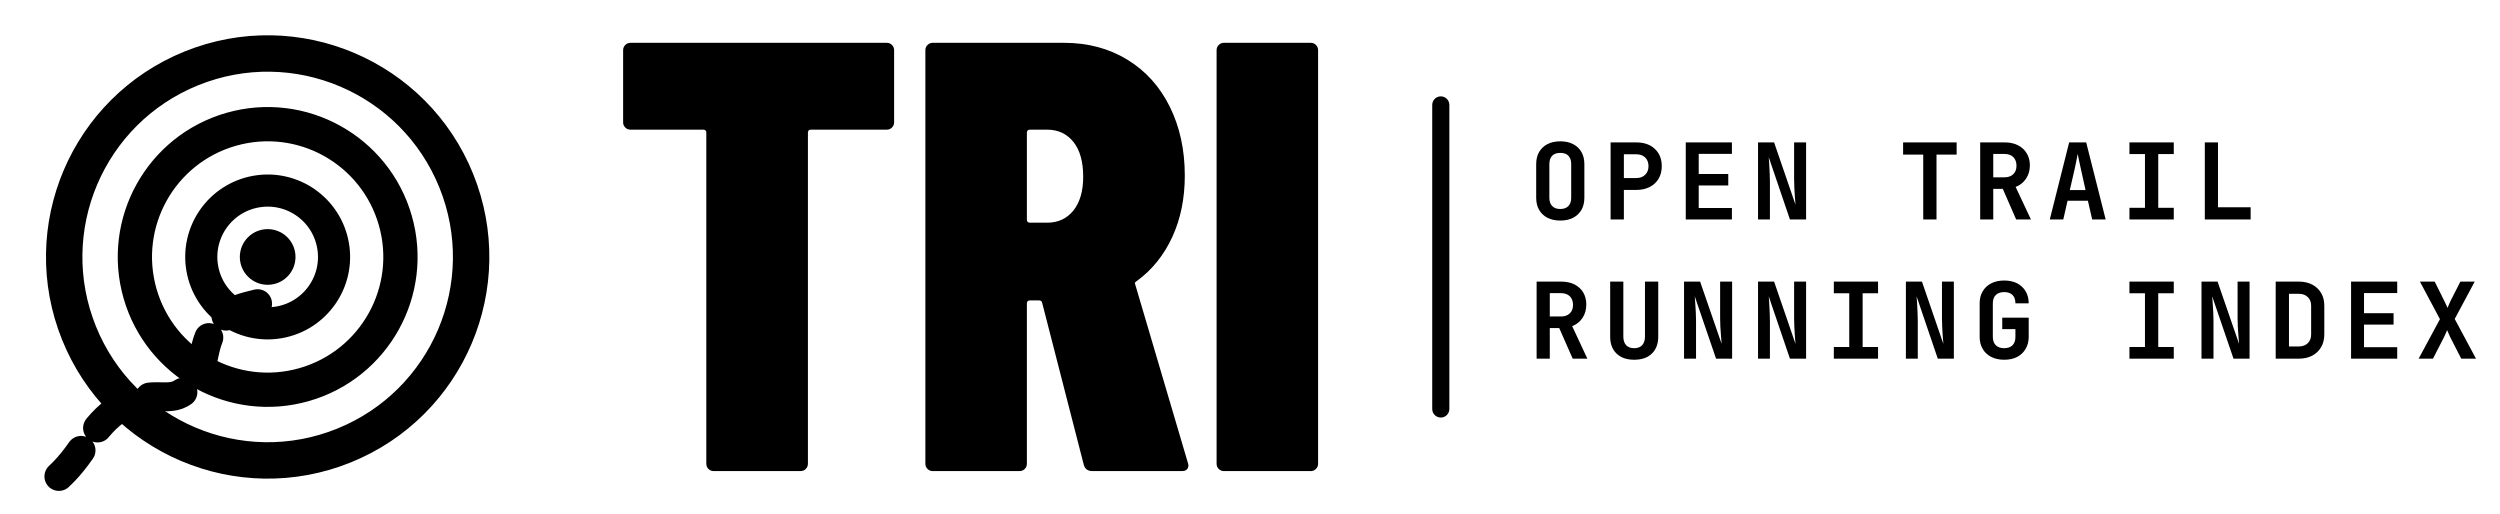
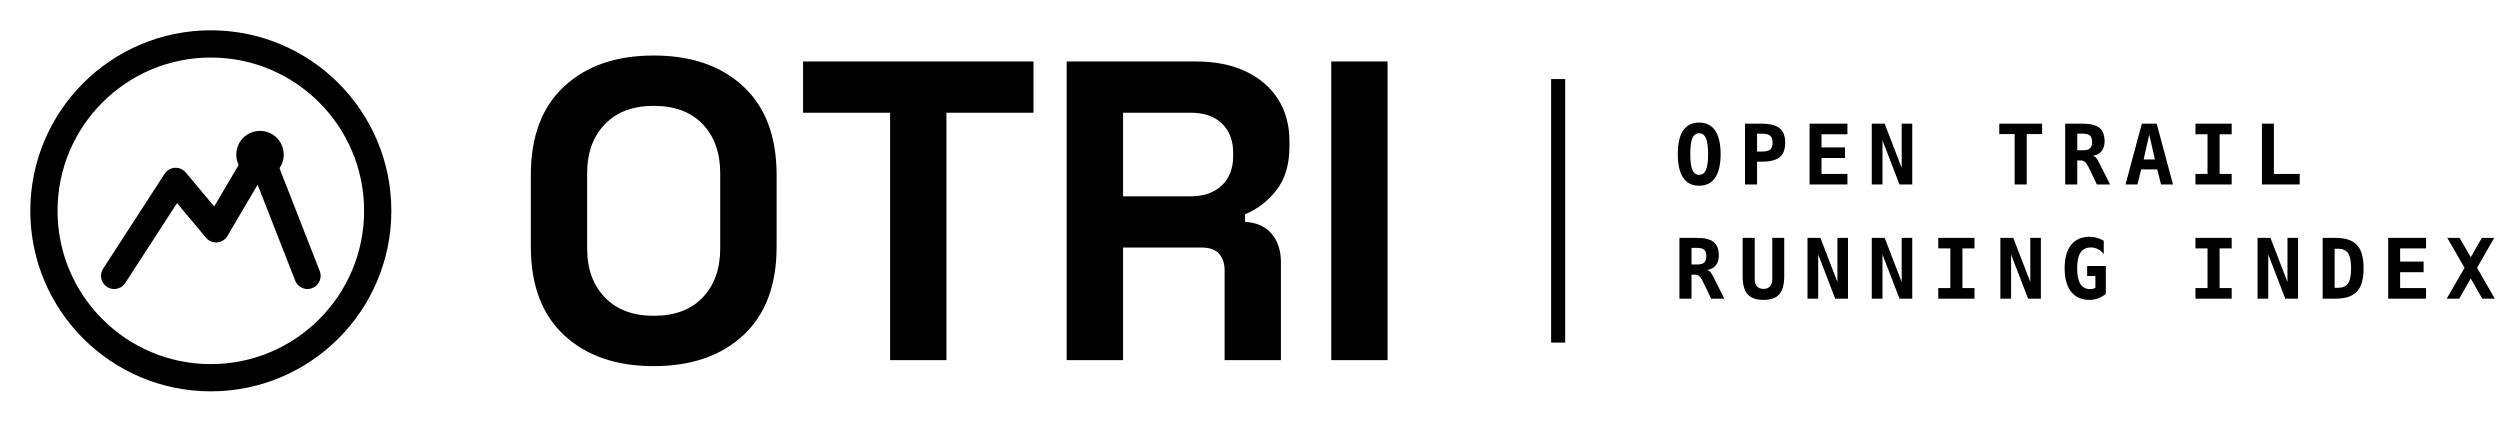
- <svg xmlns="http://www.w3.org/2000/svg" viewBox="0 0 233.5 48" width="233.5" height="48" role="img" aria-label="OTRI — Open Trail Running Index">
-   <g transform="translate(1 0)">
-     <g transform="translate(0 0) scale(1)">
-       <circle cx="24" cy="24" r="19" fill="none" stroke="#000000" stroke-width="3.4" pathLength="360" stroke-dasharray="314 46" transform="rotate(158 24 24)" stroke-linecap="round" />
-       <circle cx="24" cy="24" r="12.4" fill="none" stroke="#000000" stroke-width="3.2" pathLength="360" stroke-dasharray="312 48" transform="rotate(164 24 24)" stroke-linecap="round" />
-       <circle cx="24" cy="24" r="6.2" fill="none" stroke="#000000" stroke-width="3" pathLength="360" stroke-dasharray="300 60" transform="rotate(170 24 24)" stroke-linecap="round" />
-       <path d="M4.5 44.5c2.6-2.4 3.2-5.2 6.4-6.8 3-1.5 4.1 0.4 6-1.8 1.7-2 0.6-4.4 3.1-6.3 1.6-1.2 3-1 4-1.6" fill="none" stroke="#000000" stroke-width="2.7" stroke-linecap="round" stroke-linejoin="round" stroke-dasharray="3.2 2.6" />
-       <circle cx="24" cy="24" r="2.6" fill="#000000" />
-     </g>
-     <path transform="translate(56 0)" d="M26.51 4.69V11.43Q26.51 11.71 26.31 11.91Q26.11 12.11 25.83 12.11H18.74Q18.46 12.11 18.46 12.4V43.31Q18.46 43.6 18.26 43.8Q18.06 44 17.77 44H9.66Q9.37 44 9.17 43.8Q8.97 43.6 8.97 43.31V12.4Q8.97 12.11 8.69 12.11H1.89Q1.6 12.11 1.4 11.91Q1.2 11.71 1.2 11.43V4.69Q1.2 4.4 1.4 4.2Q1.6 4 1.89 4H25.83Q26.11 4 26.31 4.2Q26.51 4.4 26.51 4.69ZM44.23 43.43 40.34 28.29Q40.29 28.06 40.06 28.06H39.2Q38.91 28.06 38.91 28.34V43.31Q38.91 43.6 38.71 43.8Q38.51 44 38.23 44H30.11Q29.83 44 29.63 43.8Q29.43 43.6 29.43 43.31V4.69Q29.43 4.4 29.63 4.2Q29.83 4 30.11 4H42.4Q45.71 4 48.29 5.57Q50.86 7.14 52.26 9.97Q53.66 12.8 53.66 16.4Q53.66 19.6 52.49 22.14Q51.31 24.69 49.2 26.23Q49.09 26.29 49.03 26.37Q48.97 26.46 49.03 26.57L53.94 43.2L54 43.43Q54 44 53.37 44H45.03Q44.4 44 44.23 43.43ZM38.91 12.4V20.51Q38.91 20.8 39.2 20.8H40.8Q42.34 20.8 43.26 19.66Q44.17 18.51 44.17 16.51Q44.17 14.4 43.26 13.26Q42.34 12.11 40.8 12.11H39.2Q38.91 12.11 38.91 12.4ZM56.63 43.31V4.69Q56.63 4.4 56.83 4.2Q57.03 4 57.31 4H65.43Q65.71 4 65.91 4.2Q66.11 4.4 66.11 4.69V43.31Q66.11 43.6 65.91 43.8Q65.71 44 65.43 44H57.31Q57.03 44 56.83 43.8Q56.63 43.6 56.63 43.31Z" fill="#000000" />
-     <rect x="132.77" y="9" width="1.6" height="30" rx=".8" fill="#000000" />
-     <g transform="translate(141.77 0)" fill="#000000">
-       <path d="M2.96 20.6Q2.27 20.6 1.76 20.34Q1.26 20.08 0.98 19.6Q0.71 19.12 0.71 18.47V15.33Q0.71 14.68 0.98 14.2Q1.26 13.72 1.76 13.46Q2.27 13.2 2.96 13.2Q3.66 13.2 4.16 13.46Q4.66 13.72 4.94 14.2Q5.21 14.68 5.21 15.33V18.47Q5.21 19.12 4.94 19.6Q4.66 20.08 4.16 20.34Q3.66 20.6 2.96 20.6ZM2.96 19.52Q3.46 19.52 3.72 19.24Q3.98 18.97 3.98 18.47V15.33Q3.98 14.82 3.72 14.55Q3.47 14.28 2.96 14.28Q2.46 14.28 2.2 14.55Q1.94 14.82 1.94 15.33V18.47Q1.94 18.97 2.2 19.24Q2.46 19.52 2.96 19.52ZM7.66 20.5V13.3H10.06Q10.78 13.3 11.32 13.57Q11.85 13.85 12.15 14.35Q12.44 14.84 12.44 15.52Q12.44 16.18 12.15 16.68Q11.85 17.19 11.32 17.46Q10.78 17.74 10.06 17.74H8.9V20.5ZM8.9 16.63H10.06Q10.58 16.63 10.89 16.32Q11.2 16.02 11.2 15.52Q11.2 15.01 10.89 14.71Q10.58 14.41 10.06 14.41H8.9ZM14.68 20.5V13.3H18.99V14.37H15.89V16.25H18.65V17.32H15.89V19.43H18.99V20.5ZM21.43 20.5V13.3H22.93L24.93 19.12Q24.91 18.8 24.87 18.37Q24.84 17.94 24.82 17.5Q24.8 17.05 24.8 16.71V13.3H25.92V20.5H24.41L22.43 14.68Q22.45 14.96 22.48 15.37Q22.5 15.77 22.52 16.2Q22.54 16.62 22.54 16.98V20.5ZM36.86 20.5V14.44H34.98V13.3H39.98V14.44H38.1V20.5ZM42.18 20.5V13.3H44.46Q45.17 13.3 45.7 13.56Q46.23 13.83 46.52 14.31Q46.82 14.79 46.82 15.44Q46.82 16.15 46.46 16.69Q46.1 17.23 45.49 17.46L46.92 20.5H45.54L44.29 17.64H43.4V20.5ZM43.4 16.56H44.46Q44.97 16.56 45.27 16.27Q45.57 15.98 45.57 15.48Q45.57 14.97 45.27 14.67Q44.97 14.38 44.46 14.38H43.4ZM48.68 20.5 50.49 13.3H52.08L53.9 20.5H52.64L52.24 18.75H50.34L49.94 20.5ZM50.55 17.75H52.02L51.59 15.81Q51.48 15.33 51.4 14.94Q51.32 14.55 51.29 14.37Q51.26 14.55 51.18 14.94Q51.11 15.33 51 15.8ZM56.12 20.5V19.41H57.57V14.39H56.12V13.3H60.26V14.39H58.81V19.41H60.26V20.5ZM63.16 20.5V13.3H64.39V19.36H67.44V20.5Z" />
-       <path d="M0.75 33.5V26.3H3.03Q3.75 26.3 4.28 26.56Q4.81 26.83 5.1 27.31Q5.39 27.79 5.39 28.44Q5.39 29.15 5.04 29.69Q4.68 30.23 4.07 30.46L5.49 33.5H4.12L2.86 30.64H1.98V33.5ZM1.98 29.56H3.03Q3.55 29.56 3.85 29.27Q4.15 28.98 4.15 28.48Q4.15 27.97 3.85 27.67Q3.55 27.38 3.03 27.38H1.98ZM9.86 33.6Q8.81 33.6 8.21 33.02Q7.62 32.44 7.62 31.45V26.3H8.85V31.44Q8.85 31.95 9.11 32.24Q9.37 32.52 9.86 32.52Q10.35 32.52 10.61 32.24Q10.87 31.95 10.87 31.44V26.3H12.11V31.45Q12.11 32.44 11.52 33.02Q10.93 33.6 9.86 33.6ZM14.52 33.5V26.3H16.02L18.03 32.12Q18 31.8 17.97 31.37Q17.93 30.94 17.91 30.5Q17.89 30.05 17.89 29.71V26.3H19.01V33.5H17.51L15.52 27.68Q15.55 27.96 15.57 28.37Q15.6 28.77 15.62 29.2Q15.64 29.62 15.64 29.98V33.5ZM21.43 33.5V26.3H22.93L24.93 32.12Q24.91 31.8 24.87 31.37Q24.84 30.94 24.82 30.5Q24.8 30.05 24.8 29.71V26.3H25.92V33.5H24.41L22.43 27.68Q22.45 27.96 22.48 28.37Q22.5 28.77 22.52 29.2Q22.54 29.62 22.54 29.98V33.5ZM28.51 33.5V32.41H29.95V27.39H28.51V26.3H32.64V27.39H31.2V32.41H32.64V33.5ZM35.24 33.5V26.3H36.74L38.74 32.12Q38.71 31.8 38.68 31.37Q38.65 30.94 38.63 30.5Q38.61 30.05 38.61 29.71V26.3H39.72V33.5H38.22L36.24 27.68Q36.26 27.96 36.29 28.37Q36.31 28.77 36.33 29.2Q36.35 29.62 36.35 29.98V33.5ZM44.43 33.6Q43.73 33.6 43.22 33.34Q42.7 33.08 42.42 32.6Q42.13 32.12 42.13 31.47V28.33Q42.13 27.67 42.42 27.2Q42.7 26.72 43.22 26.46Q43.73 26.2 44.43 26.2Q45.12 26.2 45.63 26.46Q46.14 26.73 46.42 27.2Q46.71 27.68 46.71 28.33H45.47Q45.47 27.82 45.2 27.55Q44.92 27.28 44.42 27.28Q43.92 27.28 43.64 27.55Q43.36 27.82 43.36 28.33V31.47Q43.36 31.97 43.64 32.25Q43.92 32.52 44.42 32.52Q44.92 32.52 45.2 32.25Q45.47 31.97 45.47 31.47V30.74H44.24V29.67H46.71V31.47Q46.71 32.11 46.42 32.59Q46.14 33.07 45.63 33.34Q45.12 33.6 44.43 33.6ZM56.12 33.5V32.41H57.57V27.39H56.12V26.3H60.26V27.39H58.81V32.41H60.26V33.5ZM62.85 33.5V26.3H64.35L66.36 32.12Q66.33 31.8 66.3 31.37Q66.26 30.94 66.24 30.5Q66.22 30.05 66.22 29.71V26.3H67.34V33.5H65.84L63.85 27.68Q63.88 27.96 63.9 28.37Q63.93 28.77 63.95 29.2Q63.97 29.62 63.97 29.98V33.5ZM69.78 33.5V26.3H71.92Q72.65 26.3 73.19 26.58Q73.72 26.86 74.02 27.36Q74.32 27.86 74.32 28.55V31.24Q74.32 31.92 74.02 32.43Q73.72 32.94 73.19 33.22Q72.65 33.5 71.92 33.5ZM71.02 32.36H71.92Q72.46 32.36 72.77 32.06Q73.09 31.76 73.09 31.24V28.55Q73.09 28.04 72.77 27.74Q72.46 27.44 71.92 27.44H71.02ZM76.82 33.5V26.3H81.13V27.37H78.03V29.25H80.79V30.32H78.03V32.43H81.13V33.5ZM83.13 33.5 85.12 29.81 83.25 26.3H84.63L85.53 28.11Q85.63 28.3 85.71 28.49Q85.79 28.67 85.83 28.76Q85.86 28.67 85.94 28.49Q86.02 28.3 86.11 28.11L87.03 26.3H88.37L86.5 29.79L88.49 33.5H87.11L86.09 31.51Q86 31.32 85.92 31.13Q85.83 30.94 85.79 30.83Q85.75 30.94 85.67 31.12Q85.59 31.31 85.49 31.51L84.47 33.5Z" />
-     </g>
+ <svg xmlns="http://www.w3.org/2000/svg" viewBox="0 0 284.6 48" width="284.6" height="48" role="img" aria-label="OTRI — Open Trail Running Index">
+   <g transform="translate(0 0) scale(1)" fill="none">
+     <circle cx="24" cy="24" r="19" stroke="#000000" stroke-width="3.1" />
+     <path d="M13 31.4 20 20.6 24.6 26.1 29.6 17.6 35 31.4" stroke="#000000" stroke-width="3" stroke-linecap="round" stroke-linejoin="round" />
+     <circle cx="29.6" cy="17.6" r="2.7" fill="#000000" />
  </g>
+   <g transform="translate(58 0) scale(1)" fill="#000000">
+     <path d="M16.42 41.68Q10.01 41.68 6.22 38.16Q2.43 34.64 2.43 28.08V19.92Q2.43 13.36 6.22 9.84Q10.01 6.32 16.42 6.32Q22.83 6.32 26.62 9.84Q30.41 13.36 30.41 19.92V28.08Q30.41 34.64 26.62 38.16Q22.83 41.68 16.42 41.68ZM16.42 35.95Q20.01 35.95 22 33.86Q23.99 31.77 23.99 28.27V19.73Q23.99 16.23 22 14.14Q20.01 12.05 16.42 12.05Q12.87 12.05 10.86 14.14Q8.84 16.23 8.84 19.73V28.27Q8.84 31.77 10.86 33.86Q12.87 35.95 16.42 35.95ZM43.33 41V12.83H33.42V7H59.65V12.83H49.74V41ZM63.43 41V7H78.2Q81.41 7 83.79 8.12Q86.17 9.23 87.48 11.27Q88.79 13.31 88.79 16.08V16.67Q88.79 19.73 87.33 21.62Q85.87 23.51 83.74 24.39V25.26Q85.68 25.36 86.75 26.6Q87.82 27.84 87.82 29.88V41H81.41V30.8Q81.41 29.63 80.8 28.91Q80.19 28.18 78.78 28.18H69.85V41ZM69.85 22.35H77.52Q79.8 22.35 81.09 21.11Q82.38 19.87 82.38 17.83V17.35Q82.38 15.31 81.11 14.07Q79.85 12.83 77.52 12.83H69.85ZM93.55 41V7H99.96V41Z" />
+   </g>
+   <rect x="176.58" y="9" width="1.6" height="30" fill="#000000" />
+   <text x="190.58" y="21" font-family="IBM Plex Mono, ui-monospace, Consolas, monospace" font-size="9.5" font-weight="600" letter-spacing="1.6" fill="#000000">OPEN TRAIL</text>
+   <text x="190.58" y="34" font-family="IBM Plex Mono, ui-monospace, Consolas, monospace" font-size="9.5" font-weight="600" letter-spacing="1.6" fill="#000000">RUNNING INDEX</text>
</svg>
